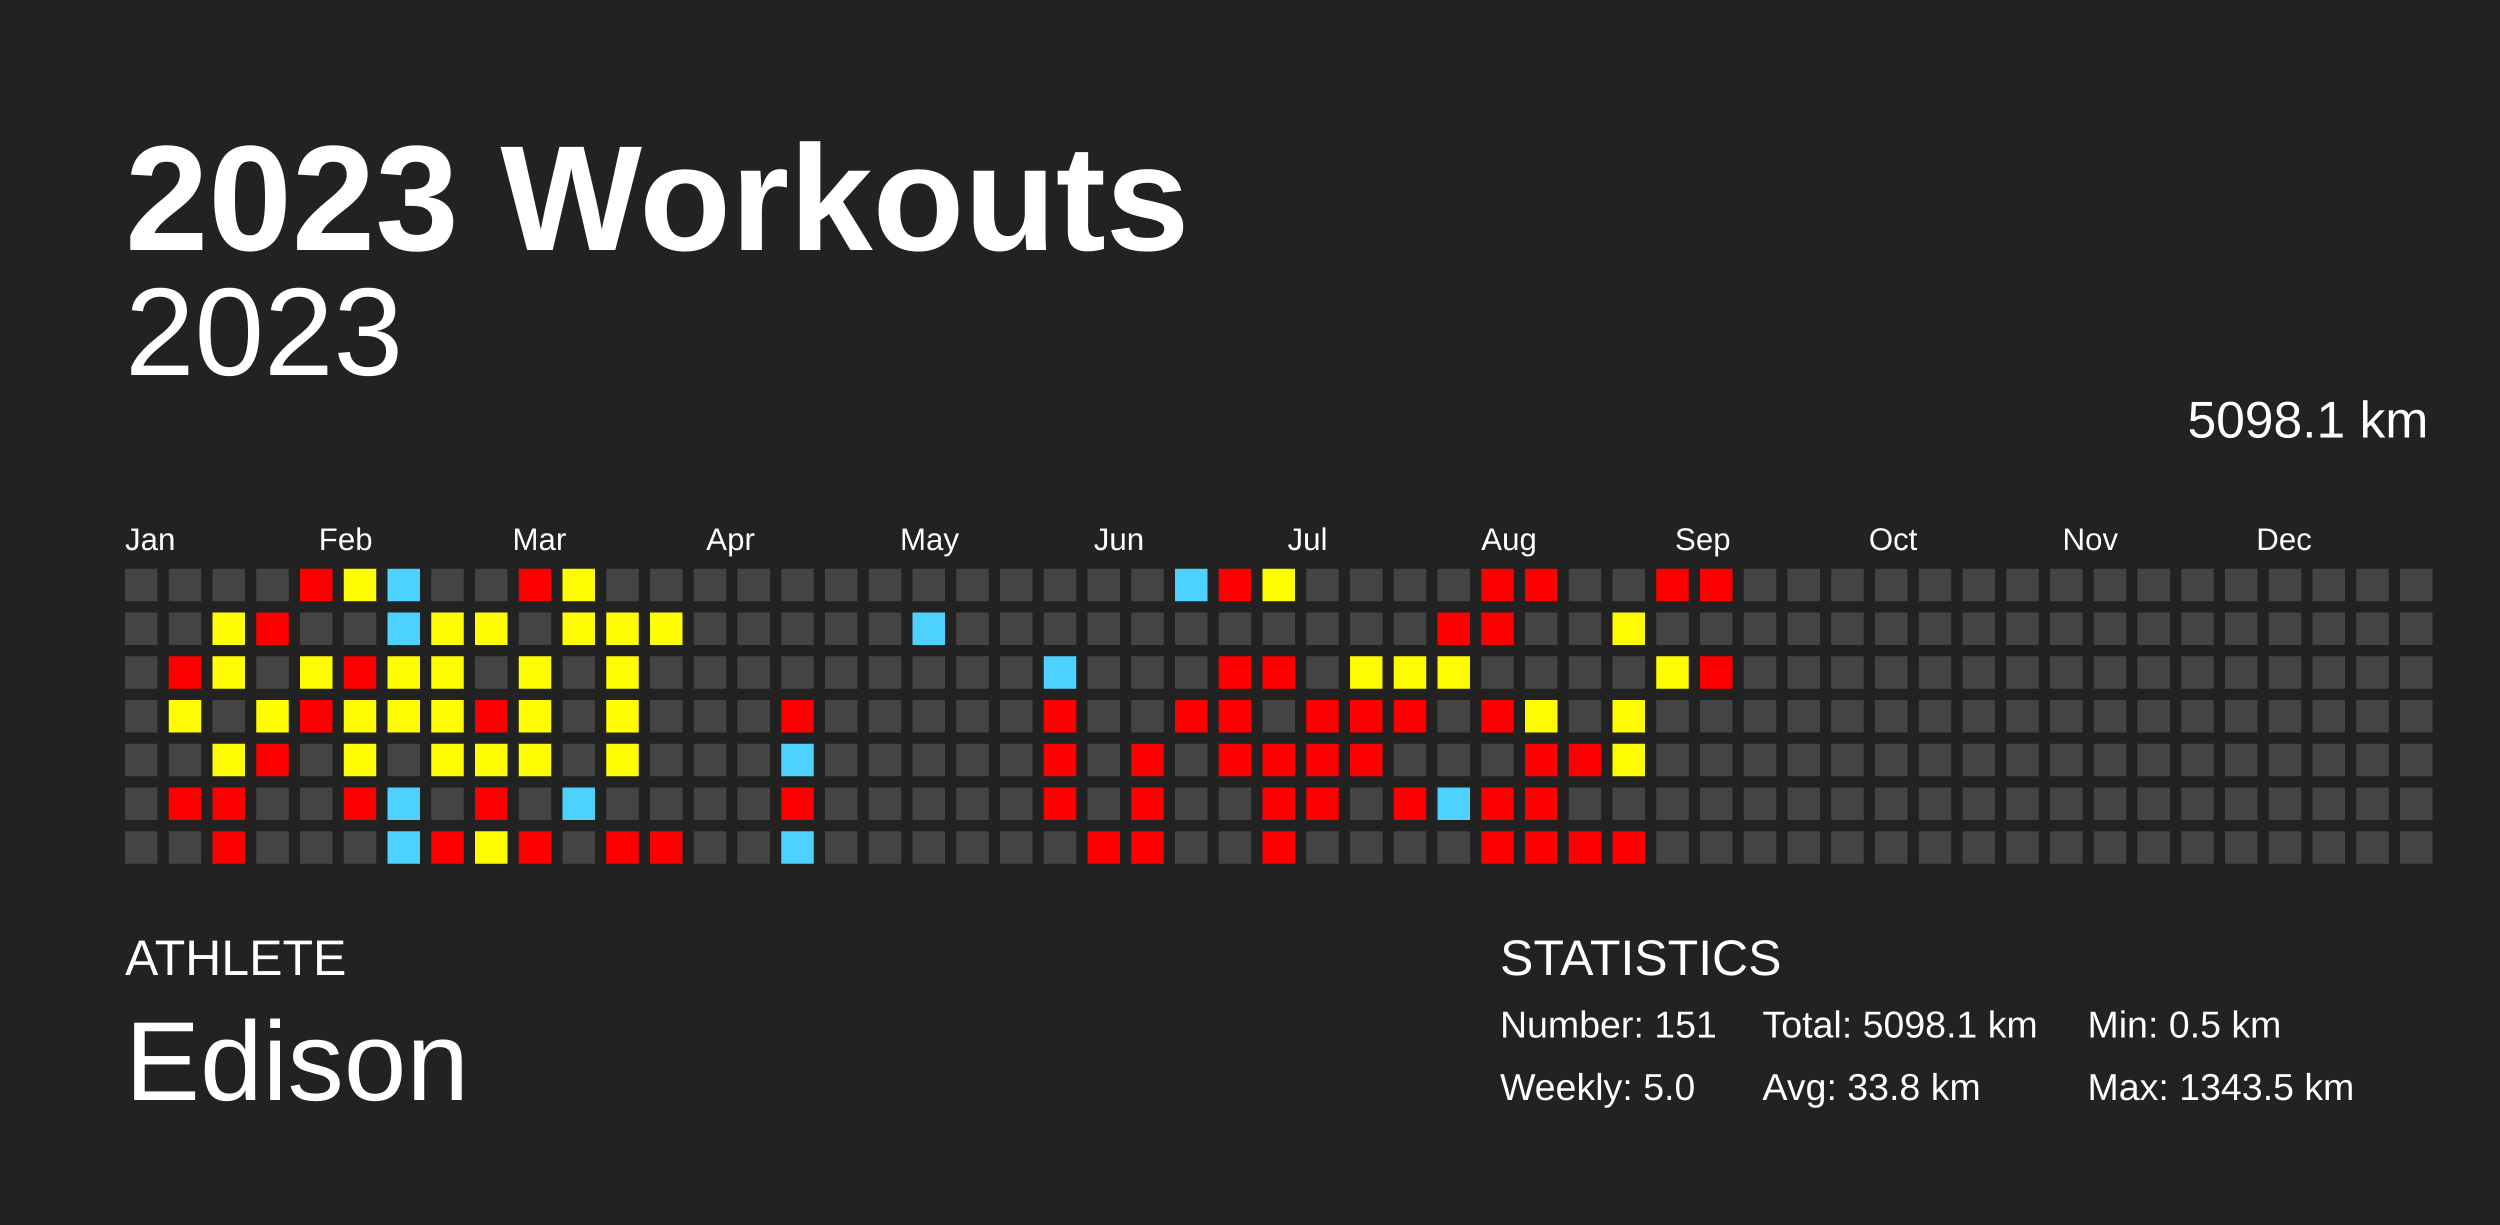
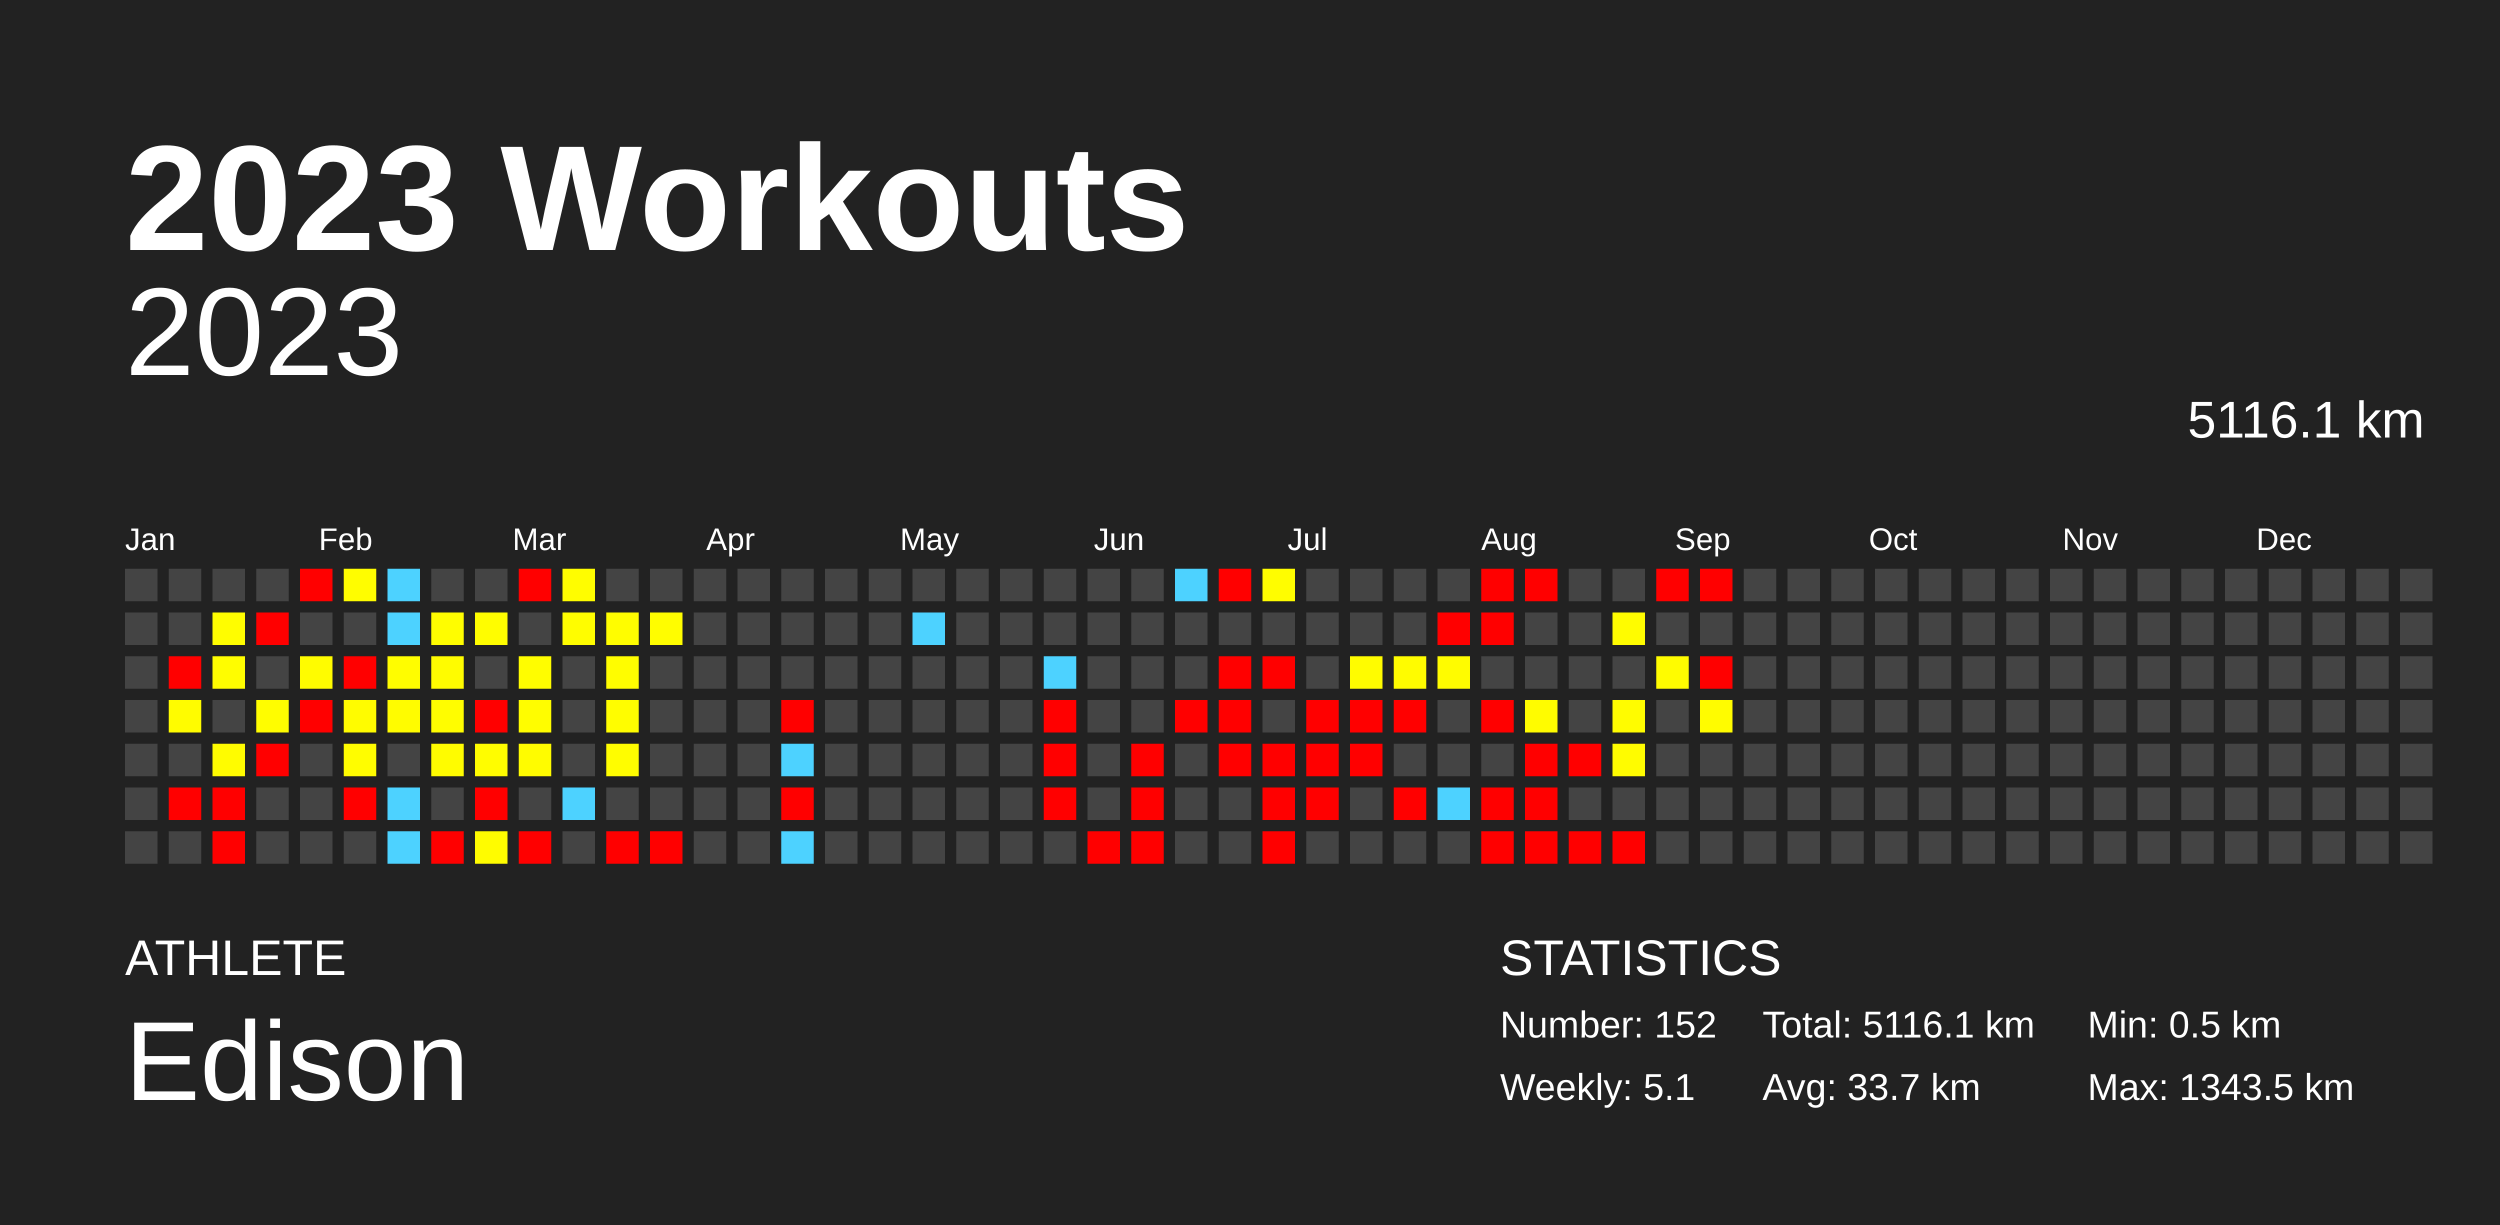
<svg xmlns="http://www.w3.org/2000/svg" baseProfile="full" height="98mm" version="1.1" viewBox="0,0,200,98" width="200mm">
  <defs />
  <rect fill="#222222" height="98" width="200" x="0" y="0" />
  <text fill="#FFFFFF" style="font-size:12px; font-family:Arial; font-weight:bold;" x="10" y="20">2023 Workouts</text>
  <text fill="#FFFFFF" style="font-size:4px; font-family:Arial" x="10" y="78">ATHLETE</text>
  <text fill="#FFFFFF" style="font-size:9px; font-family:Arial" x="10" y="88">Edison</text>
  <text fill="#FFFFFF" style="font-size:4px; font-family:Arial" x="120" y="78">STATISTICS</text>
-   <text fill="#FFFFFF" style="font-size:3px; font-family:Arial" x="120" y="83">Number: 151</text>
-   <text fill="#FFFFFF" style="font-size:3px; font-family:Arial" x="120" y="88">Weekly: 5.0</text>
-   <text fill="#FFFFFF" style="font-size:3px; font-family:Arial" x="141" y="83">Total: 5098.1 km</text>
-   <text fill="#FFFFFF" style="font-size:3px; font-family:Arial" x="141" y="88">Avg: 33.8 km</text>
+   <text fill="#FFFFFF" style="font-size:3px; font-family:Arial" x="120" y="83">Number: 152</text>
+   <text fill="#FFFFFF" style="font-size:3px; font-family:Arial" x="120" y="88">Weekly: 5.1</text>
+   <text fill="#FFFFFF" style="font-size:3px; font-family:Arial" x="141" y="83">Total: 5116.1 km</text>
+   <text fill="#FFFFFF" style="font-size:3px; font-family:Arial" x="141" y="88">Avg: 33.7 km</text>
  <text fill="#FFFFFF" style="font-size:3px; font-family:Arial" x="167" y="83">Min: 0.5 km</text>
  <text fill="#FFFFFF" style="font-size:3px; font-family:Arial" x="167" y="88">Max: 1343.5 km</text>
  <text alignment-baseline="hanging" fill="#FFFFFF" style="font-size:10.0px; font-family:Arial;" x="10" y="30">2023</text>
-   <text alignment-baseline="hanging" fill="#FFFFFF" style="font-size:4.125px; font-family:Arial;" x="175" y="35">5098.1 km</text>
+   <text alignment-baseline="hanging" fill="#FFFFFF" style="font-size:4.125px; font-family:Arial;" x="175" y="35">5116.1 km</text>
  <text fill="#FFFFFF" style="font-size:2.5px; font-family:Arial" x="10.0" y="44">Jan</text>
  <text fill="#FFFFFF" style="font-size:2.5px; font-family:Arial" x="25.5" y="44">Feb</text>
  <text fill="#FFFFFF" style="font-size:2.5px; font-family:Arial" x="41.0" y="44">Mar</text>
  <text fill="#FFFFFF" style="font-size:2.5px; font-family:Arial" x="56.5" y="44">Apr</text>
  <text fill="#FFFFFF" style="font-size:2.5px; font-family:Arial" x="72.0" y="44">May</text>
  <text fill="#FFFFFF" style="font-size:2.5px; font-family:Arial" x="87.5" y="44">Jun</text>
  <text fill="#FFFFFF" style="font-size:2.5px; font-family:Arial" x="103.0" y="44">Jul</text>
  <text fill="#FFFFFF" style="font-size:2.5px; font-family:Arial" x="118.5" y="44">Aug</text>
  <text fill="#FFFFFF" style="font-size:2.5px; font-family:Arial" x="134.0" y="44">Sep</text>
  <text fill="#FFFFFF" style="font-size:2.5px; font-family:Arial" x="149.5" y="44">Oct</text>
  <text fill="#FFFFFF" style="font-size:2.5px; font-family:Arial" x="165.0" y="44">Nov</text>
  <text fill="#FFFFFF" style="font-size:2.5px; font-family:Arial" x="180.5" y="44">Dec</text>
  <rect fill="#444444" height="2.6" width="2.6" x="10.0" y="45.5" />
  <rect fill="#444444" height="2.6" width="2.6" x="10.0" y="49.0" />
  <rect fill="#444444" height="2.6" width="2.6" x="10.0" y="52.5" />
  <rect fill="#444444" height="2.6" width="2.6" x="10.0" y="56.0" />
  <rect fill="#444444" height="2.6" width="2.6" x="10.0" y="59.5" />
  <rect fill="#444444" height="2.6" width="2.6" x="10.0" y="63.0" />
  <rect fill="#444444" height="2.6" width="2.6" x="10.0" y="66.5" />
  <rect fill="#444444" height="2.6" width="2.6" x="13.5" y="45.5" />
  <rect fill="#444444" height="2.6" width="2.6" x="13.5" y="49.0" />
  <rect fill="red" height="2.6" width="2.6" x="13.5" y="52.5" />
  <rect fill="#fffc00" height="2.6" width="2.6" x="13.5" y="56.0" />
  <rect fill="#444444" height="2.6" width="2.6" x="13.5" y="59.5" />
  <rect fill="red" height="2.6" width="2.6" x="13.5" y="63.0" />
  <rect fill="#444444" height="2.6" width="2.6" x="13.5" y="66.5" />
  <rect fill="#444444" height="2.6" width="2.6" x="17.0" y="45.5" />
  <rect fill="#fffd00" height="2.6" width="2.6" x="17.0" y="49.0" />
  <rect fill="#fffd00" height="2.6" width="2.6" x="17.0" y="52.5" />
  <rect fill="#444444" height="2.6" width="2.6" x="17.0" y="56.0" />
  <rect fill="#fffc00" height="2.6" width="2.6" x="17.0" y="59.5" />
  <rect fill="red" height="2.6" width="2.6" x="17.0" y="63.0" />
  <rect fill="red" height="2.6" width="2.6" x="17.0" y="66.5" />
  <rect fill="#444444" height="2.6" width="2.6" x="20.5" y="45.5" />
  <rect fill="red" height="2.6" width="2.6" x="20.5" y="49.0" />
  <rect fill="#444444" height="2.6" width="2.6" x="20.5" y="52.5" />
  <rect fill="#fffd00" height="2.6" width="2.6" x="20.5" y="56.0" />
  <rect fill="red" height="2.6" width="2.6" x="20.5" y="59.5" />
  <rect fill="#444444" height="2.6" width="2.6" x="20.5" y="63.0" />
  <rect fill="#444444" height="2.6" width="2.6" x="20.5" y="66.5" />
  <rect fill="red" height="2.6" width="2.6" x="24.0" y="45.5" />
  <rect fill="#444444" height="2.6" width="2.6" x="24.0" y="49.0" />
  <rect fill="#fffc00" height="2.6" width="2.6" x="24.0" y="52.5" />
  <rect fill="red" height="2.6" width="2.6" x="24.0" y="56.0" />
  <rect fill="#444444" height="2.6" width="2.6" x="24.0" y="59.5" />
  <rect fill="#444444" height="2.6" width="2.6" x="24.0" y="63.0" />
  <rect fill="#444444" height="2.6" width="2.6" x="24.0" y="66.5" />
  <rect fill="#fffd00" height="2.6" width="2.6" x="27.5" y="45.5" />
  <rect fill="#444444" height="2.6" width="2.6" x="27.5" y="49.0" />
  <rect fill="red" height="2.6" width="2.6" x="27.5" y="52.5" />
  <rect fill="#fffc00" height="2.6" width="2.6" x="27.5" y="56.0" />
  <rect fill="#fffd00" height="2.6" width="2.6" x="27.5" y="59.5" />
  <rect fill="red" height="2.6" width="2.6" x="27.5" y="63.0" />
  <rect fill="#444444" height="2.6" width="2.6" x="27.5" y="66.5" />
  <rect fill="#4dd2ff" height="2.6" width="2.6" x="31.0" y="45.5" />
  <rect fill="#4dd2ff" height="2.6" width="2.6" x="31.0" y="49.0" />
  <rect fill="#fffd00" height="2.6" width="2.6" x="31.0" y="52.5" />
  <rect fill="#fffc00" height="2.6" width="2.6" x="31.0" y="56.0" />
  <rect fill="#444444" height="2.6" width="2.6" x="31.0" y="59.5" />
  <rect fill="#4dd2ff" height="2.6" width="2.6" x="31.0" y="63.0" />
  <rect fill="#4dd2ff" height="2.6" width="2.6" x="31.0" y="66.5" />
  <rect fill="#444444" height="2.6" width="2.6" x="34.5" y="45.5" />
  <rect fill="#fffd00" height="2.6" width="2.6" x="34.5" y="49.0" />
  <rect fill="#fffc00" height="2.6" width="2.6" x="34.5" y="52.5" />
  <rect fill="#fffd00" height="2.6" width="2.6" x="34.5" y="56.0" />
  <rect fill="#fffc00" height="2.6" width="2.6" x="34.5" y="59.5" />
  <rect fill="#444444" height="2.6" width="2.6" x="34.5" y="63.0" />
  <rect fill="red" height="2.6" width="2.6" x="34.5" y="66.5" />
  <rect fill="#444444" height="2.6" width="2.6" x="38.0" y="45.5" />
  <rect fill="#fffd00" height="2.6" width="2.6" x="38.0" y="49.0" />
  <rect fill="#444444" height="2.6" width="2.6" x="38.0" y="52.5" />
  <rect fill="red" height="2.6" width="2.6" x="38.0" y="56.0" />
  <rect fill="#fffd00" height="2.6" width="2.6" x="38.0" y="59.5" />
  <rect fill="red" height="2.6" width="2.6" x="38.0" y="63.0" />
  <rect fill="#fffc00" height="2.6" width="2.6" x="38.0" y="66.5" />
  <rect fill="red" height="2.6" width="2.6" x="41.5" y="45.5" />
  <rect fill="#444444" height="2.6" width="2.6" x="41.5" y="49.0" />
  <rect fill="#fffd00" height="2.6" width="2.6" x="41.5" y="52.5" />
  <rect fill="#fffd00" height="2.6" width="2.6" x="41.5" y="56.0" />
  <rect fill="#fffc00" height="2.6" width="2.6" x="41.5" y="59.5" />
  <rect fill="#444444" height="2.6" width="2.6" x="41.5" y="63.0" />
  <rect fill="red" height="2.6" width="2.6" x="41.5" y="66.5" />
  <rect fill="#fffd00" height="2.6" width="2.6" x="45.0" y="45.5" />
  <rect fill="#fffd00" height="2.6" width="2.6" x="45.0" y="49.0" />
  <rect fill="#444444" height="2.6" width="2.6" x="45.0" y="52.5" />
  <rect fill="#444444" height="2.6" width="2.6" x="45.0" y="56.0" />
  <rect fill="#444444" height="2.6" width="2.6" x="45.0" y="59.5" />
  <rect fill="#4dd2ff" height="2.6" width="2.6" x="45.0" y="63.0" />
  <rect fill="#444444" height="2.6" width="2.6" x="45.0" y="66.5" />
  <rect fill="#444444" height="2.6" width="2.6" x="48.5" y="45.5" />
  <rect fill="#fffd00" height="2.6" width="2.6" x="48.5" y="49.0" />
  <rect fill="#fffd00" height="2.6" width="2.6" x="48.5" y="52.5" />
  <rect fill="#fffd00" height="2.6" width="2.6" x="48.5" y="56.0" />
  <rect fill="#fffd00" height="2.6" width="2.6" x="48.5" y="59.5" />
  <rect fill="#444444" height="2.6" width="2.6" x="48.5" y="63.0" />
  <rect fill="red" height="2.6" width="2.6" x="48.5" y="66.5" />
  <rect fill="#444444" height="2.6" width="2.6" x="52.0" y="45.5" />
  <rect fill="#fffd00" height="2.6" width="2.6" x="52.0" y="49.0" />
  <rect fill="#444444" height="2.6" width="2.6" x="52.0" y="52.5" />
  <rect fill="#444444" height="2.6" width="2.6" x="52.0" y="56.0" />
  <rect fill="#444444" height="2.6" width="2.6" x="52.0" y="59.5" />
  <rect fill="#444444" height="2.6" width="2.6" x="52.0" y="63.0" />
  <rect fill="red" height="2.6" width="2.6" x="52.0" y="66.5" />
  <rect fill="#444444" height="2.6" width="2.6" x="55.5" y="45.5" />
  <rect fill="#444444" height="2.6" width="2.6" x="55.5" y="49.0" />
  <rect fill="#444444" height="2.6" width="2.6" x="55.5" y="52.5" />
  <rect fill="#444444" height="2.6" width="2.6" x="55.5" y="56.0" />
  <rect fill="#444444" height="2.6" width="2.6" x="55.5" y="59.5" />
  <rect fill="#444444" height="2.6" width="2.6" x="55.5" y="63.0" />
  <rect fill="#444444" height="2.6" width="2.6" x="55.5" y="66.5" />
  <rect fill="#444444" height="2.6" width="2.6" x="59.0" y="45.5" />
  <rect fill="#444444" height="2.6" width="2.6" x="59.0" y="49.0" />
  <rect fill="#444444" height="2.6" width="2.6" x="59.0" y="52.5" />
  <rect fill="#444444" height="2.6" width="2.6" x="59.0" y="56.0" />
  <rect fill="#444444" height="2.6" width="2.6" x="59.0" y="59.5" />
  <rect fill="#444444" height="2.6" width="2.6" x="59.0" y="63.0" />
  <rect fill="#444444" height="2.6" width="2.6" x="59.0" y="66.5" />
  <rect fill="#444444" height="2.6" width="2.6" x="62.5" y="45.5" />
  <rect fill="#444444" height="2.6" width="2.6" x="62.5" y="49.0" />
  <rect fill="#444444" height="2.6" width="2.6" x="62.5" y="52.5" />
  <rect fill="red" height="2.6" width="2.6" x="62.5" y="56.0" />
  <rect fill="#4dd2ff" height="2.6" width="2.6" x="62.5" y="59.5" />
  <rect fill="red" height="2.6" width="2.6" x="62.5" y="63.0" />
  <rect fill="#4dd2ff" height="2.6" width="2.6" x="62.5" y="66.5" />
  <rect fill="#444444" height="2.6" width="2.6" x="66.0" y="45.5" />
  <rect fill="#444444" height="2.6" width="2.6" x="66.0" y="49.0" />
  <rect fill="#444444" height="2.6" width="2.6" x="66.0" y="52.5" />
  <rect fill="#444444" height="2.6" width="2.6" x="66.0" y="56.0" />
  <rect fill="#444444" height="2.6" width="2.6" x="66.0" y="59.5" />
  <rect fill="#444444" height="2.6" width="2.6" x="66.0" y="63.0" />
  <rect fill="#444444" height="2.6" width="2.6" x="66.0" y="66.5" />
  <rect fill="#444444" height="2.6" width="2.6" x="69.5" y="45.5" />
  <rect fill="#444444" height="2.6" width="2.6" x="69.5" y="49.0" />
  <rect fill="#444444" height="2.6" width="2.6" x="69.5" y="52.5" />
  <rect fill="#444444" height="2.6" width="2.6" x="69.5" y="56.0" />
  <rect fill="#444444" height="2.6" width="2.6" x="69.5" y="59.5" />
  <rect fill="#444444" height="2.6" width="2.6" x="69.5" y="63.0" />
  <rect fill="#444444" height="2.6" width="2.6" x="69.5" y="66.5" />
  <rect fill="#444444" height="2.6" width="2.6" x="73.0" y="45.5" />
  <rect fill="#4dd2ff" height="2.6" width="2.6" x="73.0" y="49.0" />
  <rect fill="#444444" height="2.6" width="2.6" x="73.0" y="52.5" />
  <rect fill="#444444" height="2.6" width="2.6" x="73.0" y="56.0" />
  <rect fill="#444444" height="2.6" width="2.6" x="73.0" y="59.5" />
  <rect fill="#444444" height="2.6" width="2.6" x="73.0" y="63.0" />
  <rect fill="#444444" height="2.6" width="2.6" x="73.0" y="66.5" />
  <rect fill="#444444" height="2.6" width="2.6" x="76.5" y="45.5" />
  <rect fill="#444444" height="2.6" width="2.6" x="76.5" y="49.0" />
  <rect fill="#444444" height="2.6" width="2.6" x="76.5" y="52.5" />
  <rect fill="#444444" height="2.6" width="2.6" x="76.5" y="56.0" />
  <rect fill="#444444" height="2.6" width="2.6" x="76.5" y="59.5" />
  <rect fill="#444444" height="2.6" width="2.6" x="76.5" y="63.0" />
  <rect fill="#444444" height="2.6" width="2.6" x="76.5" y="66.5" />
  <rect fill="#444444" height="2.6" width="2.6" x="80.0" y="45.5" />
  <rect fill="#444444" height="2.6" width="2.6" x="80.0" y="49.0" />
  <rect fill="#444444" height="2.6" width="2.6" x="80.0" y="52.5" />
  <rect fill="#444444" height="2.6" width="2.6" x="80.0" y="56.0" />
  <rect fill="#444444" height="2.6" width="2.6" x="80.0" y="59.5" />
  <rect fill="#444444" height="2.6" width="2.6" x="80.0" y="63.0" />
  <rect fill="#444444" height="2.6" width="2.6" x="80.0" y="66.5" />
  <rect fill="#444444" height="2.6" width="2.6" x="83.5" y="45.5" />
  <rect fill="#444444" height="2.6" width="2.6" x="83.5" y="49.0" />
  <rect fill="#4dd2ff" height="2.6" width="2.6" x="83.5" y="52.5" />
  <rect fill="red" height="2.6" width="2.6" x="83.5" y="56.0" />
  <rect fill="red" height="2.6" width="2.6" x="83.5" y="59.5" />
  <rect fill="red" height="2.6" width="2.6" x="83.5" y="63.0" />
  <rect fill="#444444" height="2.6" width="2.6" x="83.5" y="66.5" />
  <rect fill="#444444" height="2.6" width="2.6" x="87.0" y="45.5" />
  <rect fill="#444444" height="2.6" width="2.6" x="87.0" y="49.0" />
  <rect fill="#444444" height="2.6" width="2.6" x="87.0" y="52.5" />
  <rect fill="#444444" height="2.6" width="2.6" x="87.0" y="56.0" />
  <rect fill="#444444" height="2.6" width="2.6" x="87.0" y="59.5" />
  <rect fill="#444444" height="2.6" width="2.6" x="87.0" y="63.0" />
  <rect fill="red" height="2.6" width="2.6" x="87.0" y="66.5" />
  <rect fill="#444444" height="2.6" width="2.6" x="90.5" y="45.5" />
  <rect fill="#444444" height="2.6" width="2.6" x="90.5" y="49.0" />
  <rect fill="#444444" height="2.6" width="2.6" x="90.5" y="52.5" />
  <rect fill="#444444" height="2.6" width="2.6" x="90.5" y="56.0" />
  <rect fill="red" height="2.6" width="2.6" x="90.5" y="59.5" />
  <rect fill="red" height="2.6" width="2.6" x="90.5" y="63.0" />
  <rect fill="red" height="2.6" width="2.6" x="90.5" y="66.5" />
  <rect fill="#4dd2ff" height="2.6" width="2.6" x="94.0" y="45.5" />
  <rect fill="#444444" height="2.6" width="2.6" x="94.0" y="49.0" />
  <rect fill="#444444" height="2.6" width="2.6" x="94.0" y="52.5" />
  <rect fill="red" height="2.6" width="2.6" x="94.0" y="56.0" />
  <rect fill="#444444" height="2.6" width="2.6" x="94.0" y="59.5" />
  <rect fill="#444444" height="2.6" width="2.6" x="94.0" y="63.0" />
  <rect fill="#444444" height="2.6" width="2.6" x="94.0" y="66.5" />
  <rect fill="red" height="2.6" width="2.6" x="97.5" y="45.5" />
  <rect fill="#444444" height="2.6" width="2.6" x="97.5" y="49.0" />
  <rect fill="red" height="2.6" width="2.6" x="97.5" y="52.5" />
  <rect fill="red" height="2.6" width="2.6" x="97.5" y="56.0" />
  <rect fill="red" height="2.6" width="2.6" x="97.5" y="59.5" />
  <rect fill="#444444" height="2.6" width="2.6" x="97.5" y="63.0" />
  <rect fill="#444444" height="2.6" width="2.6" x="97.5" y="66.5" />
  <rect fill="#fffd00" height="2.6" width="2.6" x="101.0" y="45.5" />
  <rect fill="#444444" height="2.6" width="2.6" x="101.0" y="49.0" />
  <rect fill="red" height="2.6" width="2.6" x="101.0" y="52.5" />
  <rect fill="#444444" height="2.6" width="2.6" x="101.0" y="56.0" />
  <rect fill="red" height="2.6" width="2.6" x="101.0" y="59.5" />
  <rect fill="red" height="2.6" width="2.6" x="101.0" y="63.0" />
  <rect fill="red" height="2.6" width="2.6" x="101.0" y="66.5" />
  <rect fill="#444444" height="2.6" width="2.6" x="104.5" y="45.5" />
  <rect fill="#444444" height="2.6" width="2.6" x="104.5" y="49.0" />
  <rect fill="#444444" height="2.6" width="2.6" x="104.5" y="52.5" />
  <rect fill="red" height="2.6" width="2.6" x="104.5" y="56.0" />
  <rect fill="red" height="2.6" width="2.6" x="104.5" y="59.5" />
  <rect fill="red" height="2.6" width="2.6" x="104.5" y="63.0" />
  <rect fill="#444444" height="2.6" width="2.6" x="104.5" y="66.5" />
  <rect fill="#444444" height="2.6" width="2.6" x="108.0" y="45.5" />
  <rect fill="#444444" height="2.6" width="2.6" x="108.0" y="49.0" />
  <rect fill="#fffc00" height="2.6" width="2.6" x="108.0" y="52.5" />
  <rect fill="red" height="2.6" width="2.6" x="108.0" y="56.0" />
  <rect fill="red" height="2.6" width="2.6" x="108.0" y="59.5" />
  <rect fill="#444444" height="2.6" width="2.6" x="108.0" y="63.0" />
  <rect fill="#444444" height="2.6" width="2.6" x="108.0" y="66.5" />
  <rect fill="#444444" height="2.6" width="2.6" x="111.5" y="45.5" />
  <rect fill="#444444" height="2.6" width="2.6" x="111.5" y="49.0" />
  <rect fill="#fffc00" height="2.6" width="2.6" x="111.5" y="52.5" />
  <rect fill="red" height="2.6" width="2.6" x="111.5" y="56.0" />
  <rect fill="#444444" height="2.6" width="2.6" x="111.5" y="59.5" />
  <rect fill="red" height="2.6" width="2.6" x="111.5" y="63.0" />
  <rect fill="#444444" height="2.6" width="2.6" x="111.5" y="66.5" />
  <rect fill="#444444" height="2.6" width="2.6" x="115.0" y="45.5" />
  <rect fill="red" height="2.6" width="2.6" x="115.0" y="49.0" />
  <rect fill="#fffc00" height="2.6" width="2.6" x="115.0" y="52.5" />
  <rect fill="#444444" height="2.6" width="2.6" x="115.0" y="56.0" />
  <rect fill="#444444" height="2.6" width="2.6" x="115.0" y="59.5" />
  <rect fill="#4dd2ff" height="2.6" width="2.6" x="115.0" y="63.0" />
  <rect fill="#444444" height="2.6" width="2.6" x="115.0" y="66.5" />
  <rect fill="red" height="2.6" width="2.6" x="118.5" y="45.5" />
  <rect fill="red" height="2.6" width="2.6" x="118.5" y="49.0" />
  <rect fill="#444444" height="2.6" width="2.6" x="118.5" y="52.5" />
  <rect fill="red" height="2.6" width="2.6" x="118.5" y="56.0" />
  <rect fill="#444444" height="2.6" width="2.6" x="118.5" y="59.5" />
  <rect fill="red" height="2.6" width="2.6" x="118.5" y="63.0" />
  <rect fill="red" height="2.6" width="2.6" x="118.5" y="66.5" />
  <rect fill="red" height="2.6" width="2.6" x="122.0" y="45.5" />
  <rect fill="#444444" height="2.6" width="2.6" x="122.0" y="49.0" />
  <rect fill="#444444" height="2.6" width="2.6" x="122.0" y="52.5" />
  <rect fill="#fffc00" height="2.6" width="2.6" x="122.0" y="56.0" />
  <rect fill="red" height="2.6" width="2.6" x="122.0" y="59.5" />
  <rect fill="red" height="2.6" width="2.6" x="122.0" y="63.0" />
  <rect fill="red" height="2.6" width="2.6" x="122.0" y="66.5" />
  <rect fill="#444444" height="2.6" width="2.6" x="125.5" y="45.5" />
  <rect fill="#444444" height="2.6" width="2.6" x="125.5" y="49.0" />
  <rect fill="#444444" height="2.6" width="2.6" x="125.5" y="52.5" />
  <rect fill="#444444" height="2.6" width="2.6" x="125.5" y="56.0" />
  <rect fill="red" height="2.6" width="2.6" x="125.5" y="59.5" />
  <rect fill="#444444" height="2.6" width="2.6" x="125.5" y="63.0" />
  <rect fill="red" height="2.6" width="2.6" x="125.5" y="66.5" />
  <rect fill="#444444" height="2.6" width="2.6" x="129.0" y="45.5" />
  <rect fill="#fffc00" height="2.6" width="2.6" x="129.0" y="49.0" />
  <rect fill="#444444" height="2.6" width="2.6" x="129.0" y="52.5" />
  <rect fill="#fffc00" height="2.6" width="2.6" x="129.0" y="56.0" />
  <rect fill="#fffc00" height="2.6" width="2.6" x="129.0" y="59.5" />
  <rect fill="#444444" height="2.6" width="2.6" x="129.0" y="63.0" />
  <rect fill="red" height="2.6" width="2.6" x="129.0" y="66.5" />
  <rect fill="red" height="2.6" width="2.6" x="132.5" y="45.5" />
  <rect fill="#444444" height="2.6" width="2.6" x="132.5" y="49.0" />
  <rect fill="#fffc00" height="2.6" width="2.6" x="132.5" y="52.5" />
  <rect fill="#444444" height="2.6" width="2.6" x="132.5" y="56.0" />
  <rect fill="#444444" height="2.6" width="2.6" x="132.5" y="59.5" />
  <rect fill="#444444" height="2.6" width="2.6" x="132.5" y="63.0" />
  <rect fill="#444444" height="2.6" width="2.6" x="132.5" y="66.5" />
  <rect fill="red" height="2.6" width="2.6" x="136.0" y="45.5" />
  <rect fill="#444444" height="2.6" width="2.6" x="136.0" y="49.0" />
  <rect fill="red" height="2.6" width="2.6" x="136.0" y="52.5" />
-   <rect fill="#444444" height="2.6" width="2.6" x="136.0" y="56.0" />
+   <rect fill="#fffc00" height="2.6" width="2.6" x="136.0" y="56.0" />
  <rect fill="#444444" height="2.6" width="2.6" x="136.0" y="59.5" />
  <rect fill="#444444" height="2.6" width="2.6" x="136.0" y="63.0" />
  <rect fill="#444444" height="2.6" width="2.6" x="136.0" y="66.5" />
  <rect fill="#444444" height="2.6" width="2.6" x="139.5" y="45.5" />
  <rect fill="#444444" height="2.6" width="2.6" x="139.5" y="49.0" />
  <rect fill="#444444" height="2.6" width="2.6" x="139.5" y="52.5" />
  <rect fill="#444444" height="2.6" width="2.6" x="139.5" y="56.0" />
  <rect fill="#444444" height="2.6" width="2.6" x="139.5" y="59.5" />
  <rect fill="#444444" height="2.6" width="2.6" x="139.5" y="63.0" />
  <rect fill="#444444" height="2.6" width="2.6" x="139.5" y="66.5" />
  <rect fill="#444444" height="2.6" width="2.6" x="143.0" y="45.5" />
  <rect fill="#444444" height="2.6" width="2.6" x="143.0" y="49.0" />
  <rect fill="#444444" height="2.6" width="2.6" x="143.0" y="52.5" />
  <rect fill="#444444" height="2.6" width="2.6" x="143.0" y="56.0" />
  <rect fill="#444444" height="2.6" width="2.6" x="143.0" y="59.5" />
  <rect fill="#444444" height="2.6" width="2.6" x="143.0" y="63.0" />
  <rect fill="#444444" height="2.6" width="2.6" x="143.0" y="66.5" />
  <rect fill="#444444" height="2.6" width="2.6" x="146.5" y="45.5" />
  <rect fill="#444444" height="2.6" width="2.6" x="146.5" y="49.0" />
  <rect fill="#444444" height="2.6" width="2.6" x="146.5" y="52.5" />
  <rect fill="#444444" height="2.6" width="2.6" x="146.5" y="56.0" />
  <rect fill="#444444" height="2.6" width="2.6" x="146.5" y="59.5" />
  <rect fill="#444444" height="2.6" width="2.6" x="146.5" y="63.0" />
  <rect fill="#444444" height="2.6" width="2.6" x="146.5" y="66.5" />
  <rect fill="#444444" height="2.6" width="2.6" x="150.0" y="45.5" />
  <rect fill="#444444" height="2.6" width="2.6" x="150.0" y="49.0" />
  <rect fill="#444444" height="2.6" width="2.6" x="150.0" y="52.5" />
  <rect fill="#444444" height="2.6" width="2.6" x="150.0" y="56.0" />
  <rect fill="#444444" height="2.6" width="2.6" x="150.0" y="59.5" />
  <rect fill="#444444" height="2.6" width="2.6" x="150.0" y="63.0" />
  <rect fill="#444444" height="2.6" width="2.6" x="150.0" y="66.5" />
  <rect fill="#444444" height="2.6" width="2.6" x="153.5" y="45.5" />
  <rect fill="#444444" height="2.6" width="2.6" x="153.5" y="49.0" />
  <rect fill="#444444" height="2.6" width="2.6" x="153.5" y="52.5" />
  <rect fill="#444444" height="2.6" width="2.6" x="153.5" y="56.0" />
  <rect fill="#444444" height="2.6" width="2.6" x="153.5" y="59.5" />
  <rect fill="#444444" height="2.6" width="2.6" x="153.5" y="63.0" />
  <rect fill="#444444" height="2.6" width="2.6" x="153.5" y="66.5" />
  <rect fill="#444444" height="2.6" width="2.6" x="157.0" y="45.5" />
  <rect fill="#444444" height="2.6" width="2.6" x="157.0" y="49.0" />
  <rect fill="#444444" height="2.6" width="2.6" x="157.0" y="52.5" />
  <rect fill="#444444" height="2.6" width="2.6" x="157.0" y="56.0" />
  <rect fill="#444444" height="2.6" width="2.6" x="157.0" y="59.5" />
  <rect fill="#444444" height="2.6" width="2.6" x="157.0" y="63.0" />
  <rect fill="#444444" height="2.6" width="2.6" x="157.0" y="66.5" />
  <rect fill="#444444" height="2.6" width="2.6" x="160.5" y="45.5" />
  <rect fill="#444444" height="2.6" width="2.6" x="160.5" y="49.0" />
  <rect fill="#444444" height="2.6" width="2.6" x="160.5" y="52.5" />
  <rect fill="#444444" height="2.6" width="2.6" x="160.5" y="56.0" />
  <rect fill="#444444" height="2.6" width="2.6" x="160.5" y="59.5" />
  <rect fill="#444444" height="2.6" width="2.6" x="160.5" y="63.0" />
  <rect fill="#444444" height="2.6" width="2.6" x="160.5" y="66.5" />
  <rect fill="#444444" height="2.6" width="2.6" x="164.0" y="45.5" />
  <rect fill="#444444" height="2.6" width="2.6" x="164.0" y="49.0" />
  <rect fill="#444444" height="2.6" width="2.6" x="164.0" y="52.5" />
  <rect fill="#444444" height="2.6" width="2.6" x="164.0" y="56.0" />
  <rect fill="#444444" height="2.6" width="2.6" x="164.0" y="59.5" />
  <rect fill="#444444" height="2.6" width="2.6" x="164.0" y="63.0" />
  <rect fill="#444444" height="2.6" width="2.6" x="164.0" y="66.5" />
  <rect fill="#444444" height="2.6" width="2.6" x="167.5" y="45.5" />
  <rect fill="#444444" height="2.6" width="2.6" x="167.5" y="49.0" />
  <rect fill="#444444" height="2.6" width="2.6" x="167.5" y="52.5" />
  <rect fill="#444444" height="2.6" width="2.6" x="167.5" y="56.0" />
  <rect fill="#444444" height="2.6" width="2.6" x="167.5" y="59.5" />
  <rect fill="#444444" height="2.6" width="2.6" x="167.5" y="63.0" />
  <rect fill="#444444" height="2.6" width="2.6" x="167.5" y="66.5" />
  <rect fill="#444444" height="2.6" width="2.6" x="171.0" y="45.5" />
  <rect fill="#444444" height="2.6" width="2.6" x="171.0" y="49.0" />
  <rect fill="#444444" height="2.6" width="2.6" x="171.0" y="52.5" />
  <rect fill="#444444" height="2.6" width="2.6" x="171.0" y="56.0" />
  <rect fill="#444444" height="2.6" width="2.6" x="171.0" y="59.5" />
  <rect fill="#444444" height="2.6" width="2.6" x="171.0" y="63.0" />
  <rect fill="#444444" height="2.6" width="2.6" x="171.0" y="66.5" />
  <rect fill="#444444" height="2.6" width="2.6" x="174.5" y="45.5" />
  <rect fill="#444444" height="2.6" width="2.6" x="174.5" y="49.0" />
  <rect fill="#444444" height="2.6" width="2.6" x="174.5" y="52.5" />
  <rect fill="#444444" height="2.6" width="2.6" x="174.5" y="56.0" />
  <rect fill="#444444" height="2.6" width="2.6" x="174.5" y="59.5" />
  <rect fill="#444444" height="2.6" width="2.6" x="174.5" y="63.0" />
  <rect fill="#444444" height="2.6" width="2.6" x="174.5" y="66.5" />
  <rect fill="#444444" height="2.6" width="2.6" x="178.0" y="45.5" />
  <rect fill="#444444" height="2.6" width="2.6" x="178.0" y="49.0" />
  <rect fill="#444444" height="2.6" width="2.6" x="178.0" y="52.5" />
  <rect fill="#444444" height="2.6" width="2.6" x="178.0" y="56.0" />
  <rect fill="#444444" height="2.6" width="2.6" x="178.0" y="59.5" />
  <rect fill="#444444" height="2.6" width="2.6" x="178.0" y="63.0" />
  <rect fill="#444444" height="2.6" width="2.6" x="178.0" y="66.5" />
  <rect fill="#444444" height="2.6" width="2.6" x="181.5" y="45.5" />
  <rect fill="#444444" height="2.6" width="2.6" x="181.5" y="49.0" />
  <rect fill="#444444" height="2.6" width="2.6" x="181.5" y="52.5" />
  <rect fill="#444444" height="2.6" width="2.6" x="181.5" y="56.0" />
  <rect fill="#444444" height="2.6" width="2.6" x="181.5" y="59.5" />
  <rect fill="#444444" height="2.6" width="2.6" x="181.5" y="63.0" />
  <rect fill="#444444" height="2.6" width="2.6" x="181.5" y="66.5" />
  <rect fill="#444444" height="2.6" width="2.6" x="185.0" y="45.5" />
  <rect fill="#444444" height="2.6" width="2.6" x="185.0" y="49.0" />
  <rect fill="#444444" height="2.6" width="2.6" x="185.0" y="52.5" />
  <rect fill="#444444" height="2.6" width="2.6" x="185.0" y="56.0" />
  <rect fill="#444444" height="2.6" width="2.6" x="185.0" y="59.5" />
  <rect fill="#444444" height="2.6" width="2.6" x="185.0" y="63.0" />
  <rect fill="#444444" height="2.6" width="2.6" x="185.0" y="66.5" />
  <rect fill="#444444" height="2.6" width="2.6" x="188.5" y="45.5" />
  <rect fill="#444444" height="2.6" width="2.6" x="188.5" y="49.0" />
  <rect fill="#444444" height="2.6" width="2.6" x="188.5" y="52.5" />
  <rect fill="#444444" height="2.6" width="2.6" x="188.5" y="56.0" />
  <rect fill="#444444" height="2.6" width="2.6" x="188.5" y="59.5" />
  <rect fill="#444444" height="2.6" width="2.6" x="188.5" y="63.0" />
  <rect fill="#444444" height="2.6" width="2.6" x="188.5" y="66.5" />
  <rect fill="#444444" height="2.6" width="2.6" x="192.0" y="45.5" />
  <rect fill="#444444" height="2.6" width="2.6" x="192.0" y="49.0" />
  <rect fill="#444444" height="2.6" width="2.6" x="192.0" y="52.5" />
  <rect fill="#444444" height="2.6" width="2.6" x="192.0" y="56.0" />
  <rect fill="#444444" height="2.6" width="2.6" x="192.0" y="59.5" />
  <rect fill="#444444" height="2.6" width="2.6" x="192.0" y="63.0" />
  <rect fill="#444444" height="2.6" width="2.6" x="192.0" y="66.5" />
</svg>
